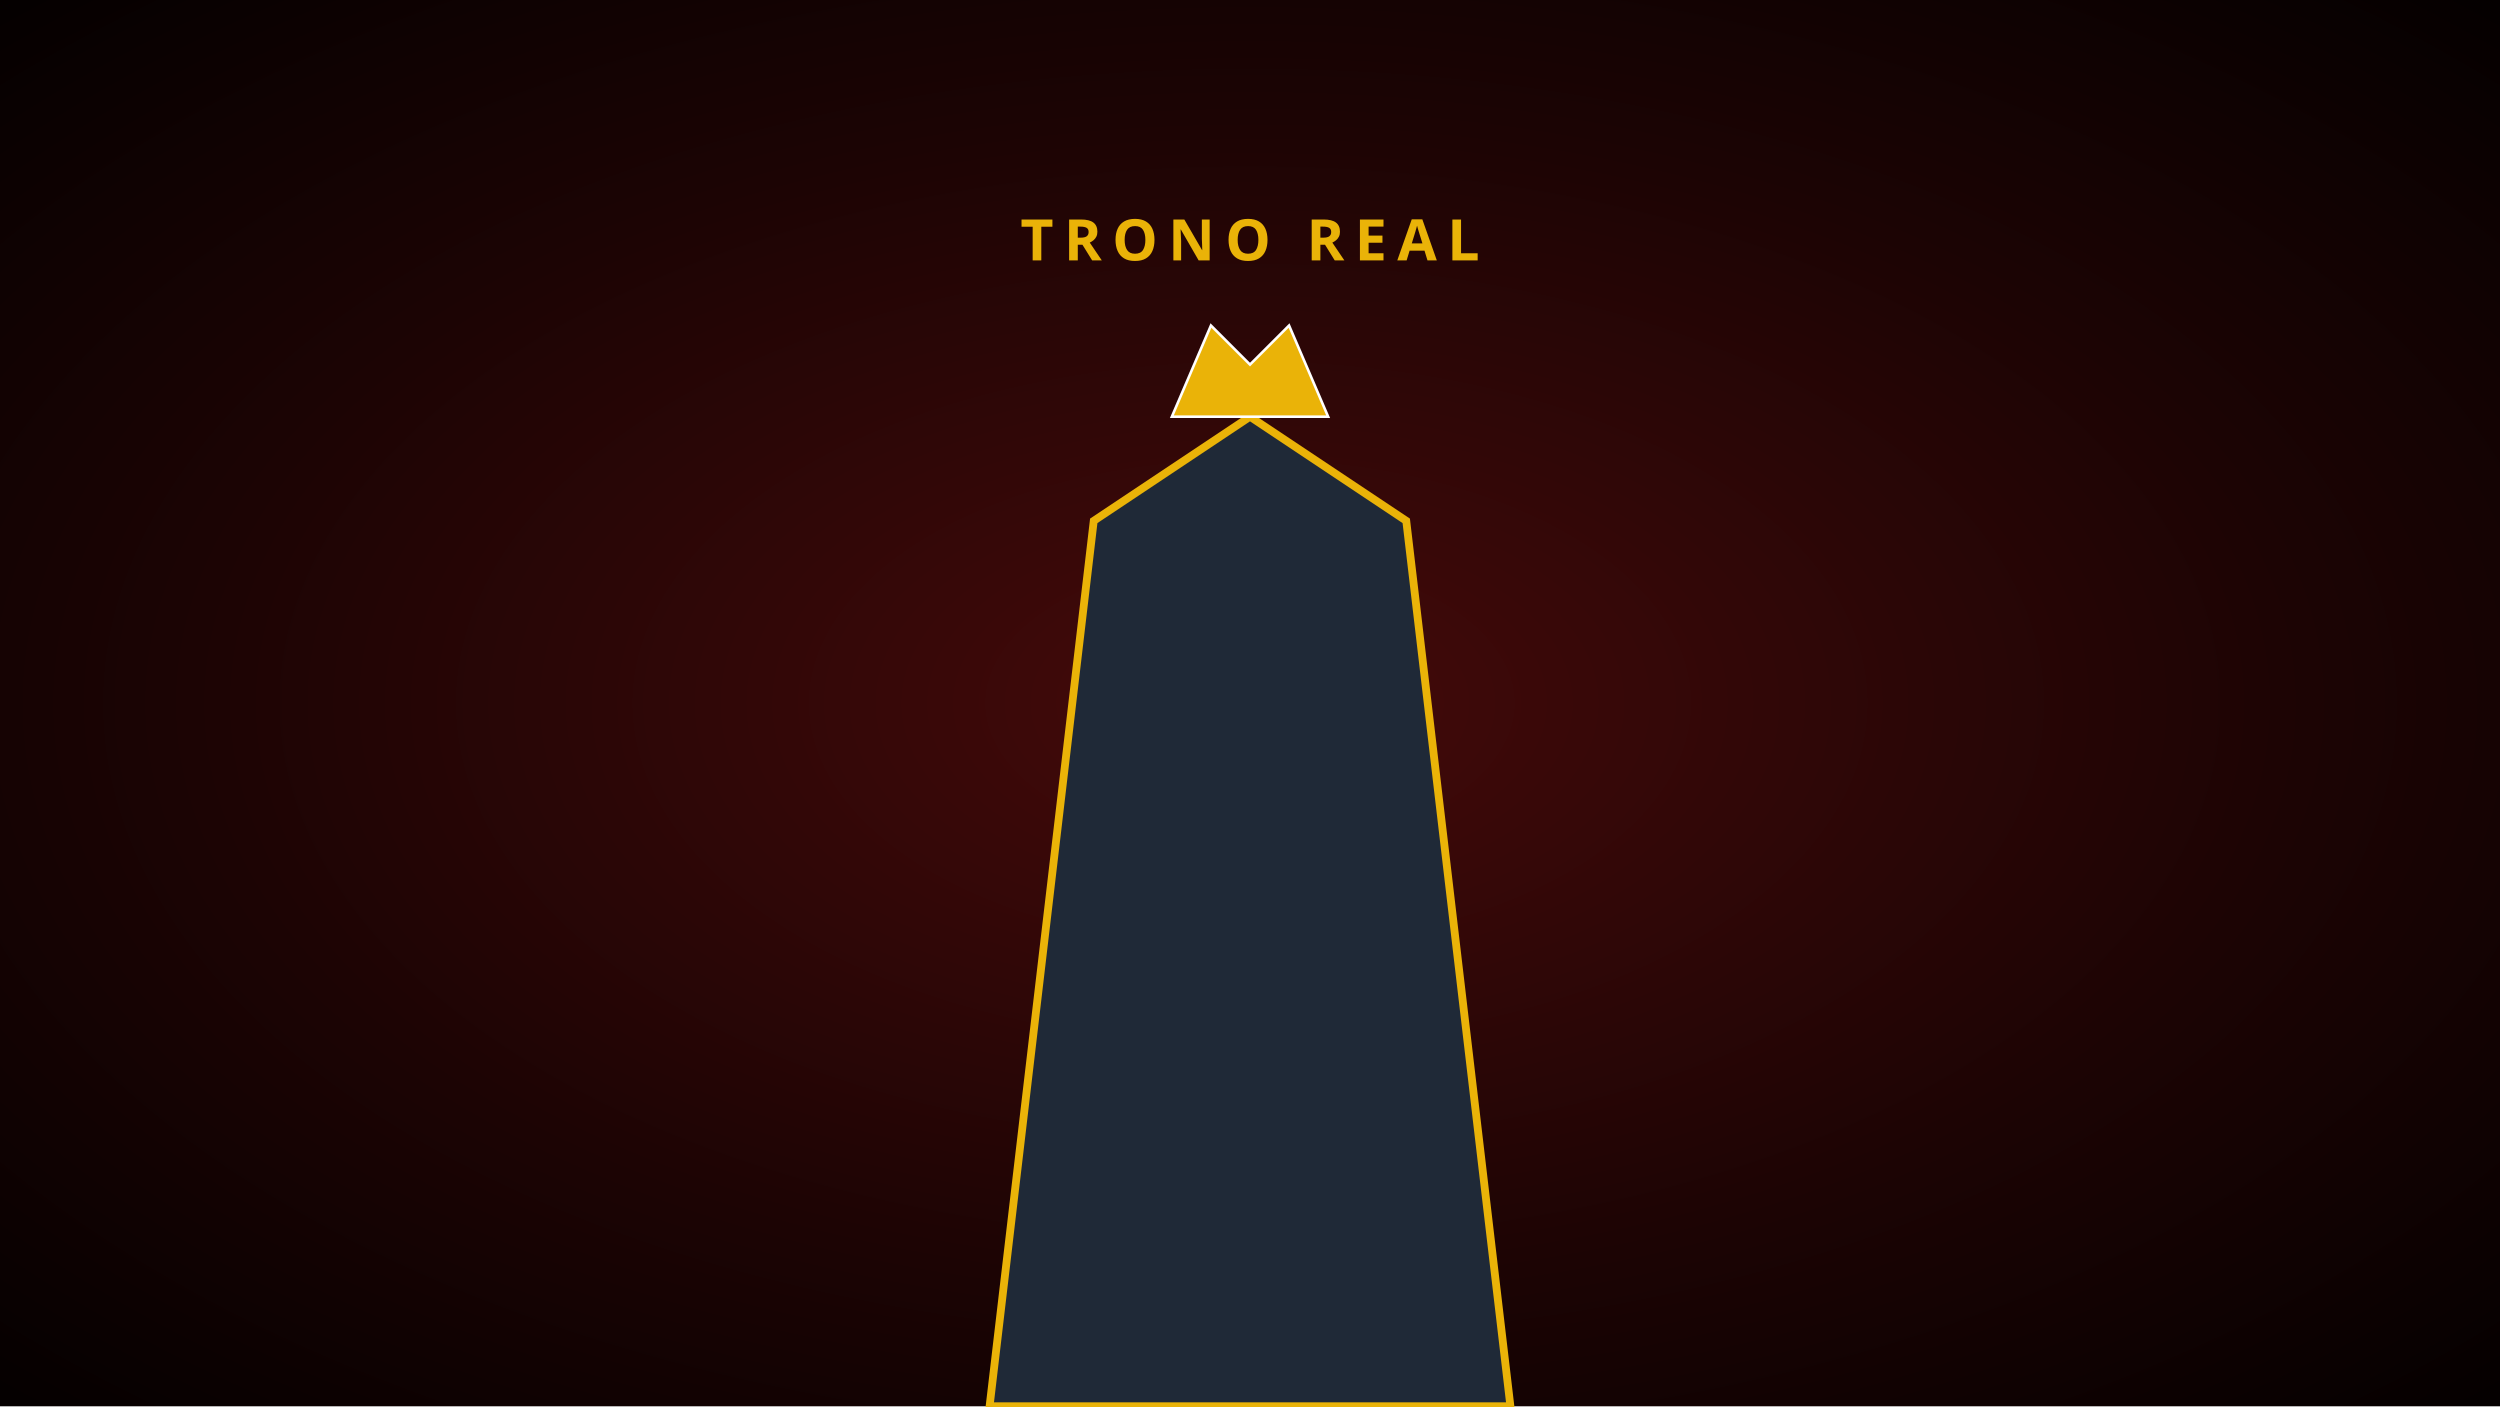
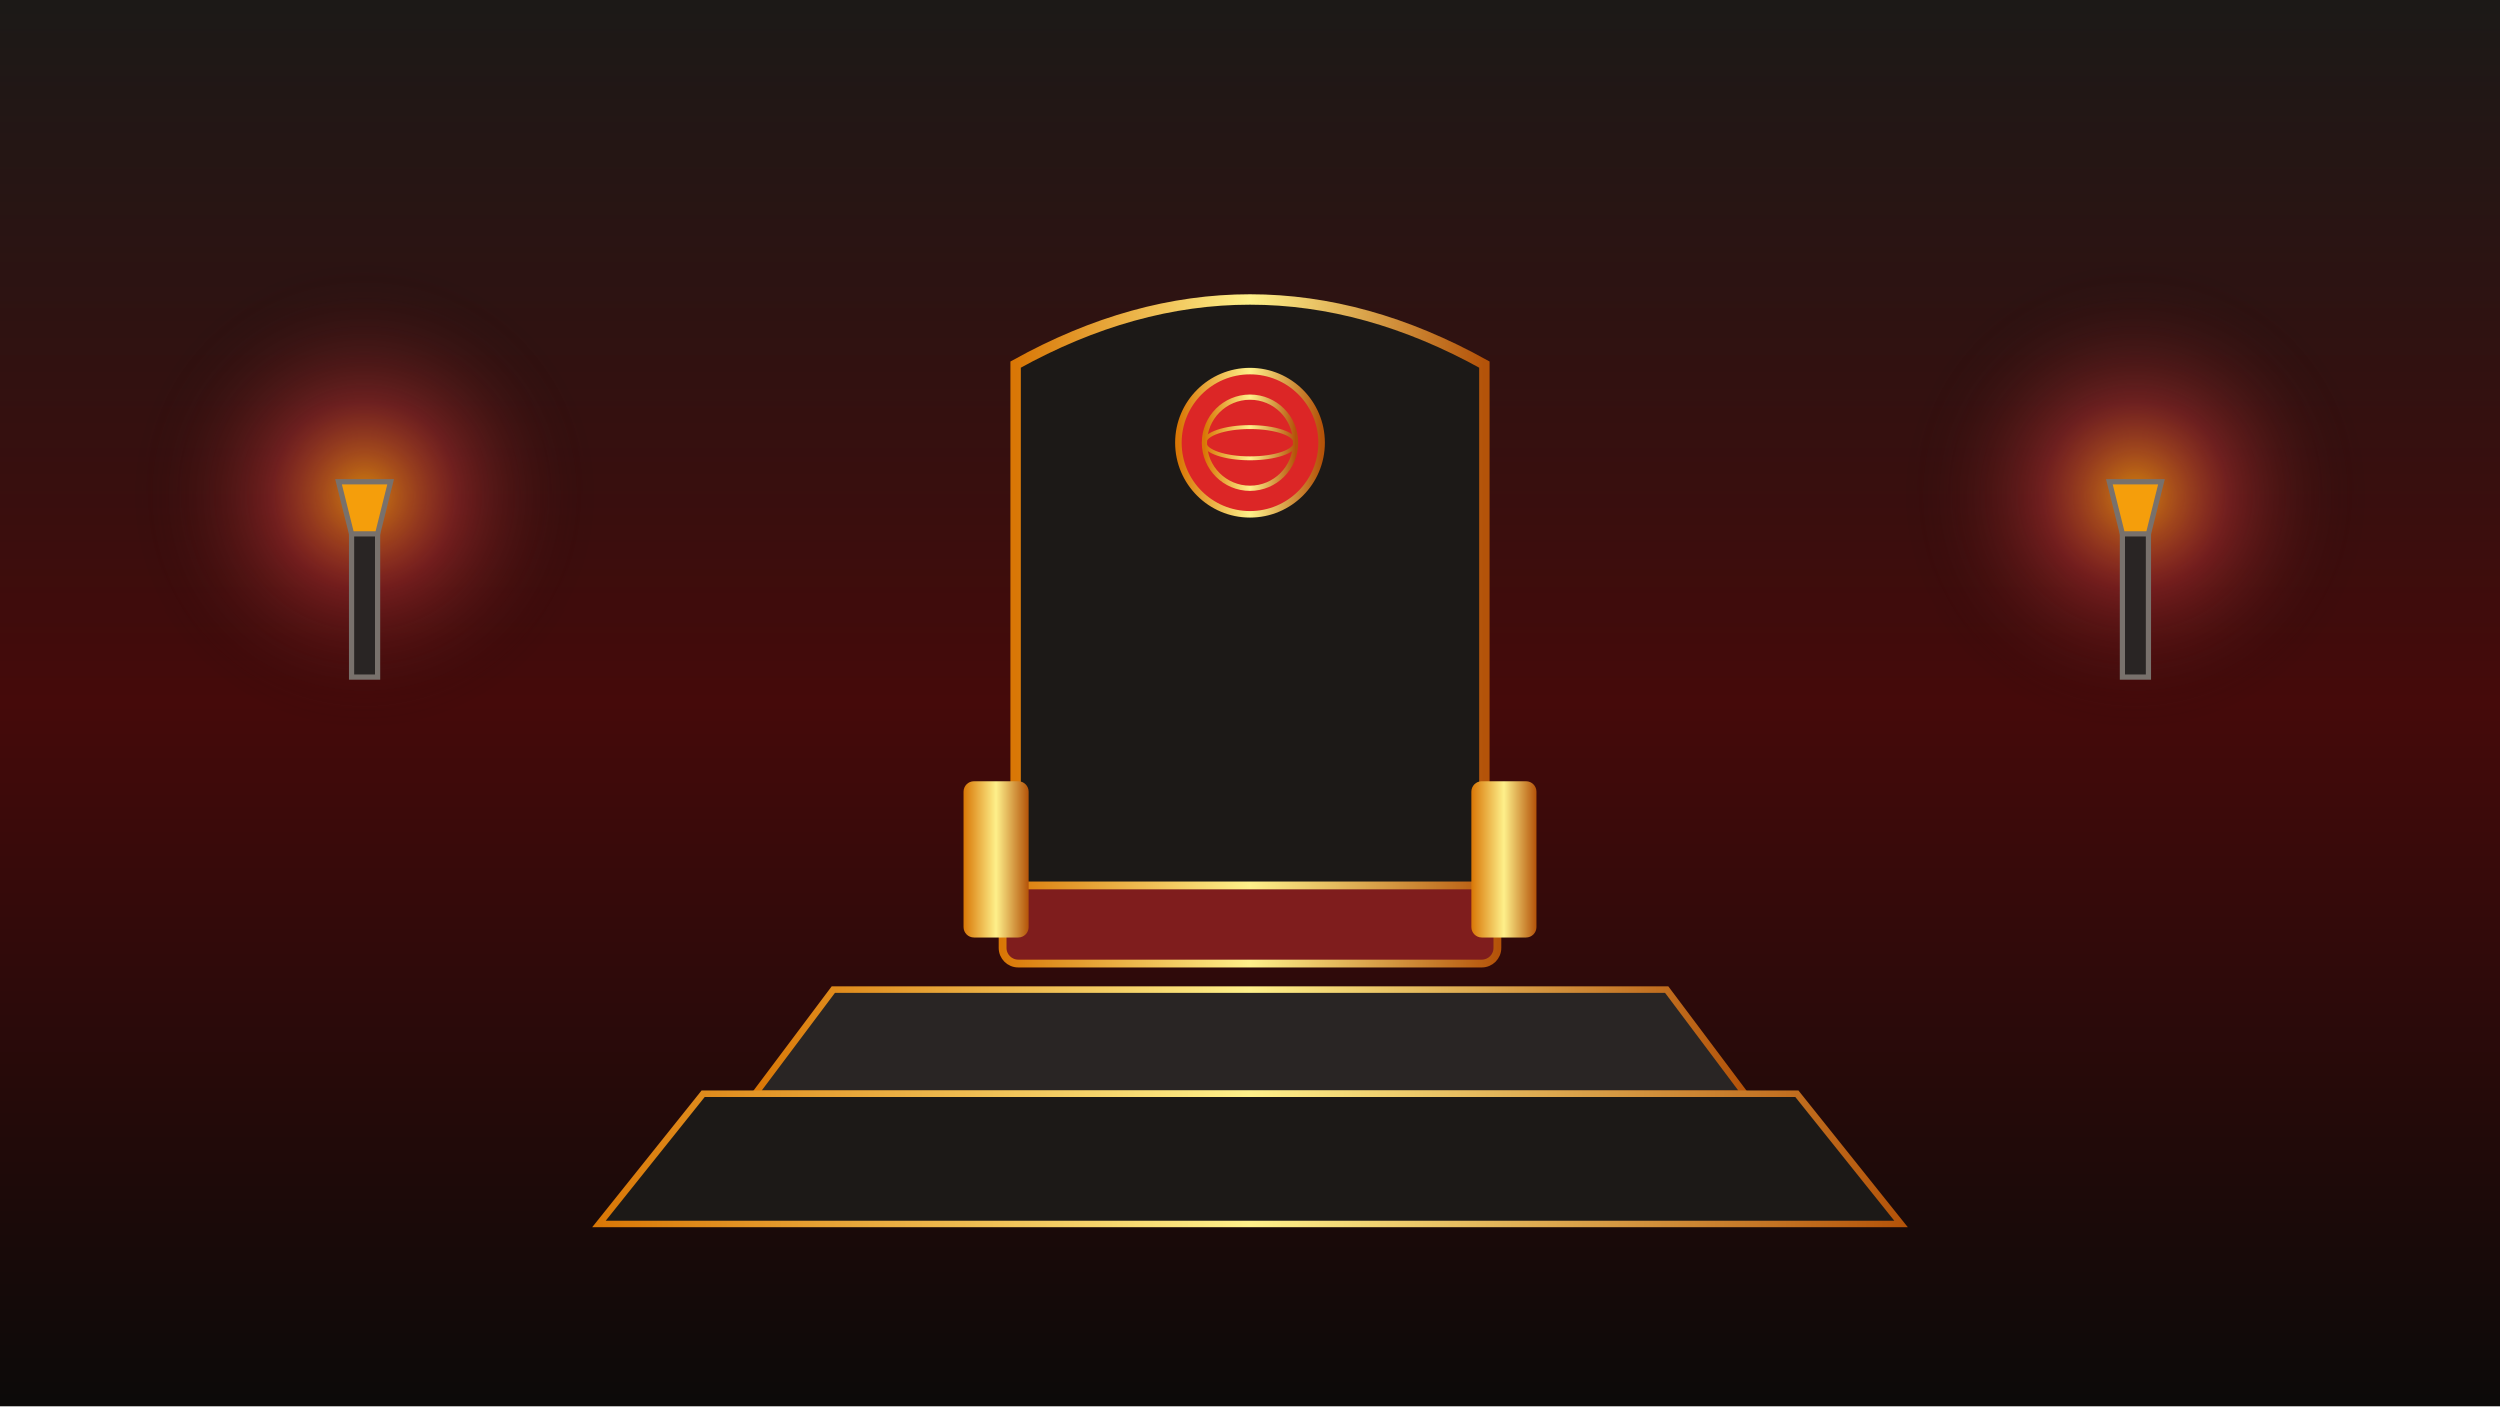
<svg xmlns="http://www.w3.org/2000/svg" viewBox="0 0 1920 1080" width="100%" height="100%">
  <defs>
-     <radialGradient id="throne_bg" cx="50%" cy="50%" r="70%">
-       <stop offset="0%" stop-color="#450A0A" />
-       <stop offset="60%" stop-color="#1C0404" />
-       <stop offset="100%" stop-color="#050000" />
+     <linearGradient id="throne_bg" x1="0%" y1="0%" x2="0%" y2="100%">
+       <stop offset="0%" stop-color="#1c1917" />
+       <stop offset="50%" stop-color="#450a0a" />
+       <stop offset="100%" stop-color="#0c0a09" />
+     </linearGradient>
+     <radialGradient id="torch_glow" cx="50%" cy="50%" r="50%">
+       <stop offset="0%" stop-color="#f59e0b" stop-opacity="0.8" />
+       <stop offset="40%" stop-color="#ef4444" stop-opacity="0.3" />
+       <stop offset="100%" stop-color="#000000" stop-opacity="0" />
    </radialGradient>
+     <linearGradient id="gold_throne" x1="0%" y1="0%" x2="100%" y2="0%">
+       <stop offset="0%" stop-color="#d97706" />
+       <stop offset="50%" stop-color="#fef08a" />
+       <stop offset="100%" stop-color="#b45309" />
+     </linearGradient>
  </defs>
  <rect width="1920" height="1080" fill="url(#throne_bg)" />
-   <g fill="#1F2937" stroke="#EAB308" stroke-width="6">
-     <polygon points="760,1080 840,400 960,320 1080,400 1160,1080" />
-     <path d="M900 320 L930 250 L960 280 L990 250 L1020 320 Z" fill="#EAB308" stroke="#FFF" stroke-width="2" />
+   <circle cx="280" cy="380" r="180" fill="url(#torch_glow)" />
+   <circle cx="1640" cy="380" r="180" fill="url(#torch_glow)" />
+   <g fill="#292524" stroke="#78716c" stroke-width="4">
+     <rect x="270" y="380" width="20" height="140" />
+     <polygon points="260,370 300,370 290,410 270,410" fill="#f59e0b" />
+     <rect x="1630" y="380" width="20" height="140" />
+     <polygon points="1620,370 1660,370 1650,410 1630,410" fill="#f59e0b" />
  </g>
-   <text x="960" y="200" fill="#EAB308" font-family="sans-serif" font-weight="900" font-size="44" letter-spacing="8" text-anchor="middle">TRONO REAL</text>
+   <g transform="translate(960, 520)">
+     <path d="M -180,180 L -180,-240 Q 0,-340 180,-240 L 180,180 Z" fill="#1c1917" stroke="url(#gold_throne)" stroke-width="8" />
+     <circle cx="0" cy="-180" r="55" fill="#dc2626" stroke="url(#gold_throne)" stroke-width="5" />
+     <circle cx="0" cy="-180" r="35" fill="none" stroke="url(#gold_throne)" stroke-width="4" />
+     <ellipse cx="0" cy="-180" rx="35" ry="12" fill="none" stroke="url(#gold_throne)" stroke-width="3" />
+     <rect x="-190" y="160" width="380" height="60" rx="12" fill="#7f1d1d" stroke="url(#gold_throne)" stroke-width="6" />
+     <rect x="-220" y="80" width="50" height="120" rx="8" fill="url(#gold_throne)" />
+     <rect x="170" y="80" width="50" height="120" rx="8" fill="url(#gold_throne)" />
+     <polygon points="-320,240 320,240 380,320 -380,320" fill="#292524" stroke="url(#gold_throne)" stroke-width="5" />
+     <polygon points="-420,320 420,320 500,420 -500,420" fill="#1c1917" stroke="url(#gold_throne)" stroke-width="5" />
+   </g>
</svg>
